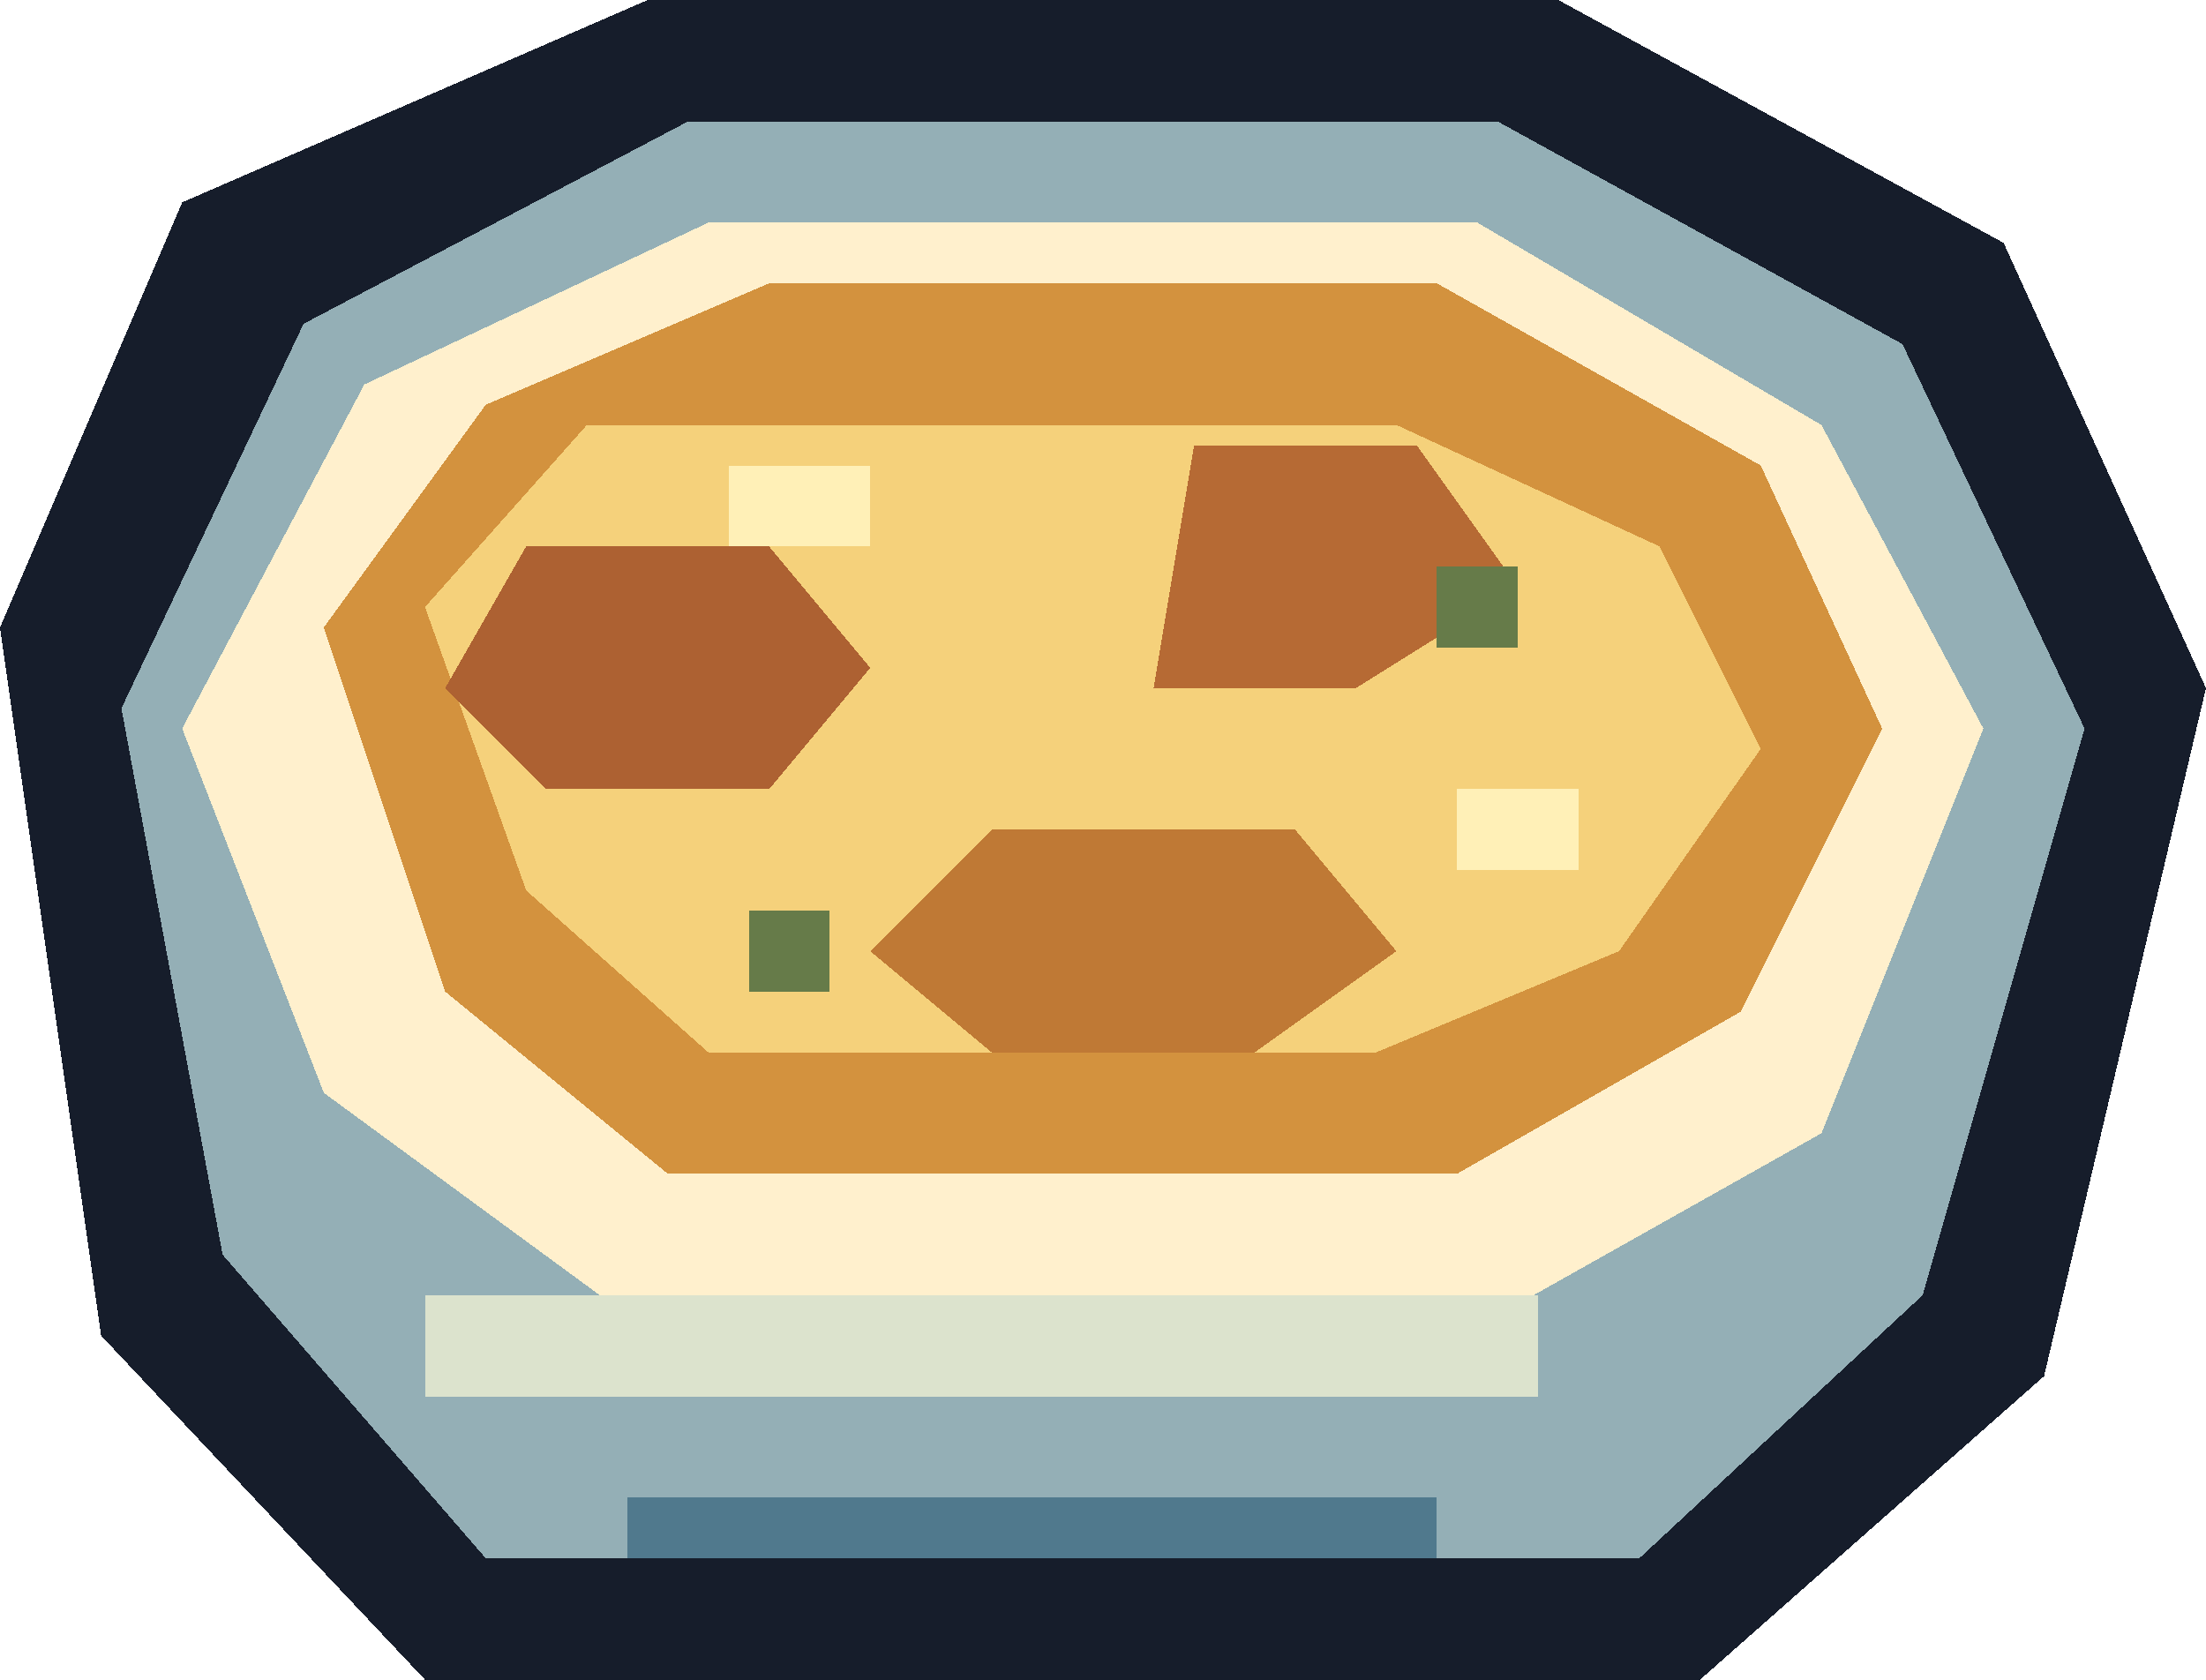
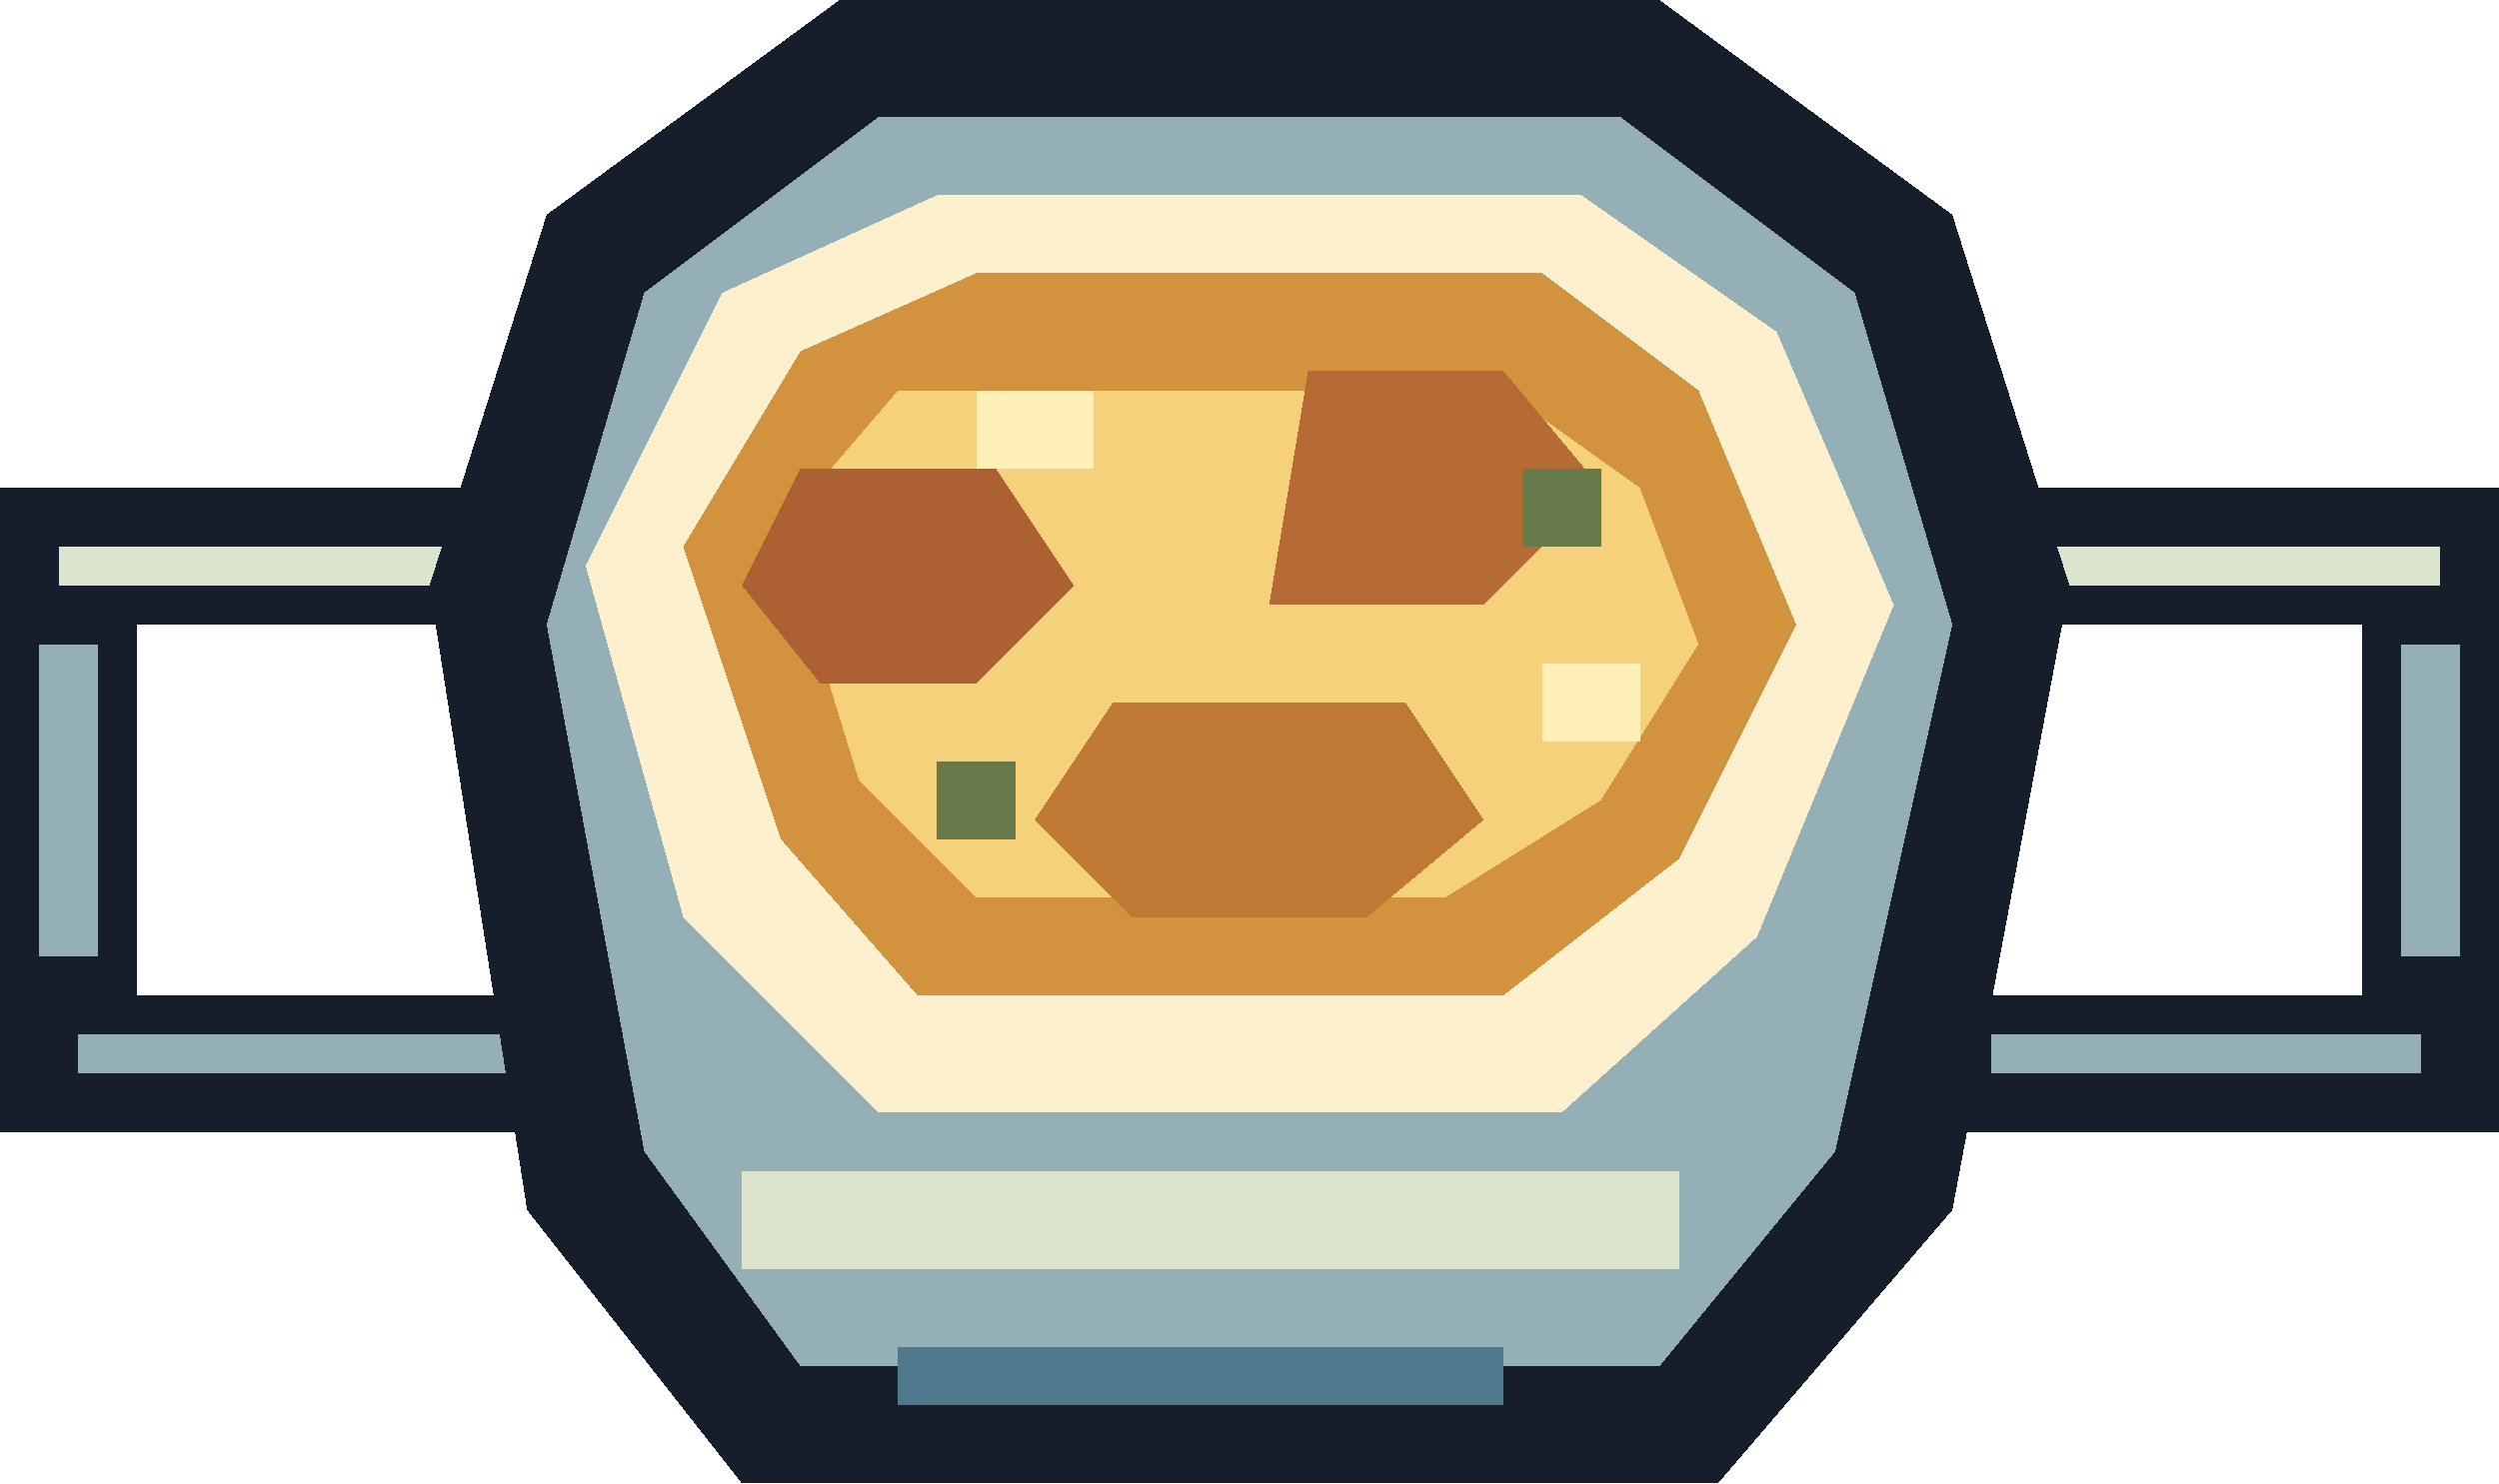
- <svg xmlns="http://www.w3.org/2000/svg" width="109" height="83" viewBox="11 27 109 83" shape-rendering="crispEdges">
-   <path d="M11 58L20 37L43 27H88L110 39L120 61L112 95L95 110H32L16 93Z" fill="#161d2b" />
-   <path d="M17 62L26 43L45 33H85L105 44L114 63L106 91L92 104H35L22 89Z" fill="#94afb6" />
-   <path d="M20 63L29 46L46 38H84L101 48L109 63L101 83L85 92H42L27 81Z" fill="#fff0cd" />
-   <path d="M27 58L35 47L49 41H82L98 50L104 63L97 77L83 85H44L33 76Z" fill="#d3923e" />
-   <path d="M32 57L40 48H80L93 54L98 64L91 74L79 79H46L37 71Z" fill="#f5d17b" />
-   <path d="M37 54H49L54 60L49 66H38L33 61Z" fill="#ad6132" />
-   <path d="M70 49H81L86 56L78 61H68Z" fill="#b66a34" />
-   <path d="M60 68H75L80 74L73 79H60L54 74Z" fill="#bf7935" />
-   <rect x="47" y="50" width="7" height="4" fill="#fff0b7" />
-   <rect x="83" y="66" width="6" height="4" fill="#fff0b7" />
-   <rect x="48" y="72" width="4" height="4" fill="#667b49" />
-   <rect x="82" y="55" width="4" height="4" fill="#667b49" />
-   <rect x="32" y="91" width="55" height="5" fill="#dce3cd" />
-   <rect x="42" y="101" width="40" height="3" fill="#50798d" />
+ <svg xmlns="http://www.w3.org/2000/svg" width="128" height="76" viewBox="0 29 128 76" shape-rendering="crispEdges">
+   <rect x="0" y="54" width="27" height="7" fill="#161d2b" />
+   <rect x="0" y="61" width="7" height="19" fill="#161d2b" />
+   <rect x="0" y="80" width="28" height="7" fill="#161d2b" />
+   <rect x="3" y="57" width="22" height="2" fill="#dbe4ce" />
+   <rect x="2" y="62" width="3" height="16" fill="#94afb6" />
+   <rect x="4" y="82" width="22" height="2" fill="#94afb6" />
+   <rect x="101" y="54" width="27" height="7" fill="#161d2b" />
+   <rect x="121" y="61" width="7" height="19" fill="#161d2b" />
+   <rect x="100" y="80" width="28" height="7" fill="#161d2b" />
+   <rect x="103" y="57" width="22" height="2" fill="#dbe4ce" />
+   <rect x="123" y="62" width="3" height="16" fill="#94afb6" />
+   <rect x="102" y="82" width="22" height="2" fill="#94afb6" />
+   <path d="M22 59L28 40L43 29H85L100 40L106 59L100 91L88 105H38L27 91Z" fill="#161d2b" />
+   <path d="M28 61L33 44L45 35H83L95 44L100 61L94 88L85 99H41L33 88Z" fill="#94afb6" />
+   <path d="M30 58L37 44L48 39H81L91 46L97 60L90 77L80 86H45L35 76Z" fill="#fff0cd" />
+   <path d="M35 57L41 47L50 43H79L87 49L92 61L86 73L77 80H47L40 72Z" fill="#d3923e" />
+   <path d="M40 56L46 49H77L84 54L87 62L82 70L74 75H50L44 69Z" fill="#f5d17b" />
+   <path d="M41 53H51L55 59L50 64H42L38 59Z" fill="#ad6132" />
+   <path d="M67 48H77L82 54L76 60H65Z" fill="#b66a34" />
+   <path d="M57 65H72L76 71L70 76H58L53 71Z" fill="#bf7935" />
+   <rect x="50" y="49" width="6" height="4" fill="#fff0b7" />
+   <rect x="79" y="63" width="5" height="4" fill="#fff0b7" />
+   <rect x="48" y="68" width="4" height="4" fill="#667b49" />
+   <rect x="78" y="53" width="4" height="4" fill="#667b49" />
+   <rect x="38" y="89" width="48" height="5" fill="#dce3cd" />
+   <rect x="46" y="98" width="31" height="3" fill="#50798d" />
</svg>
